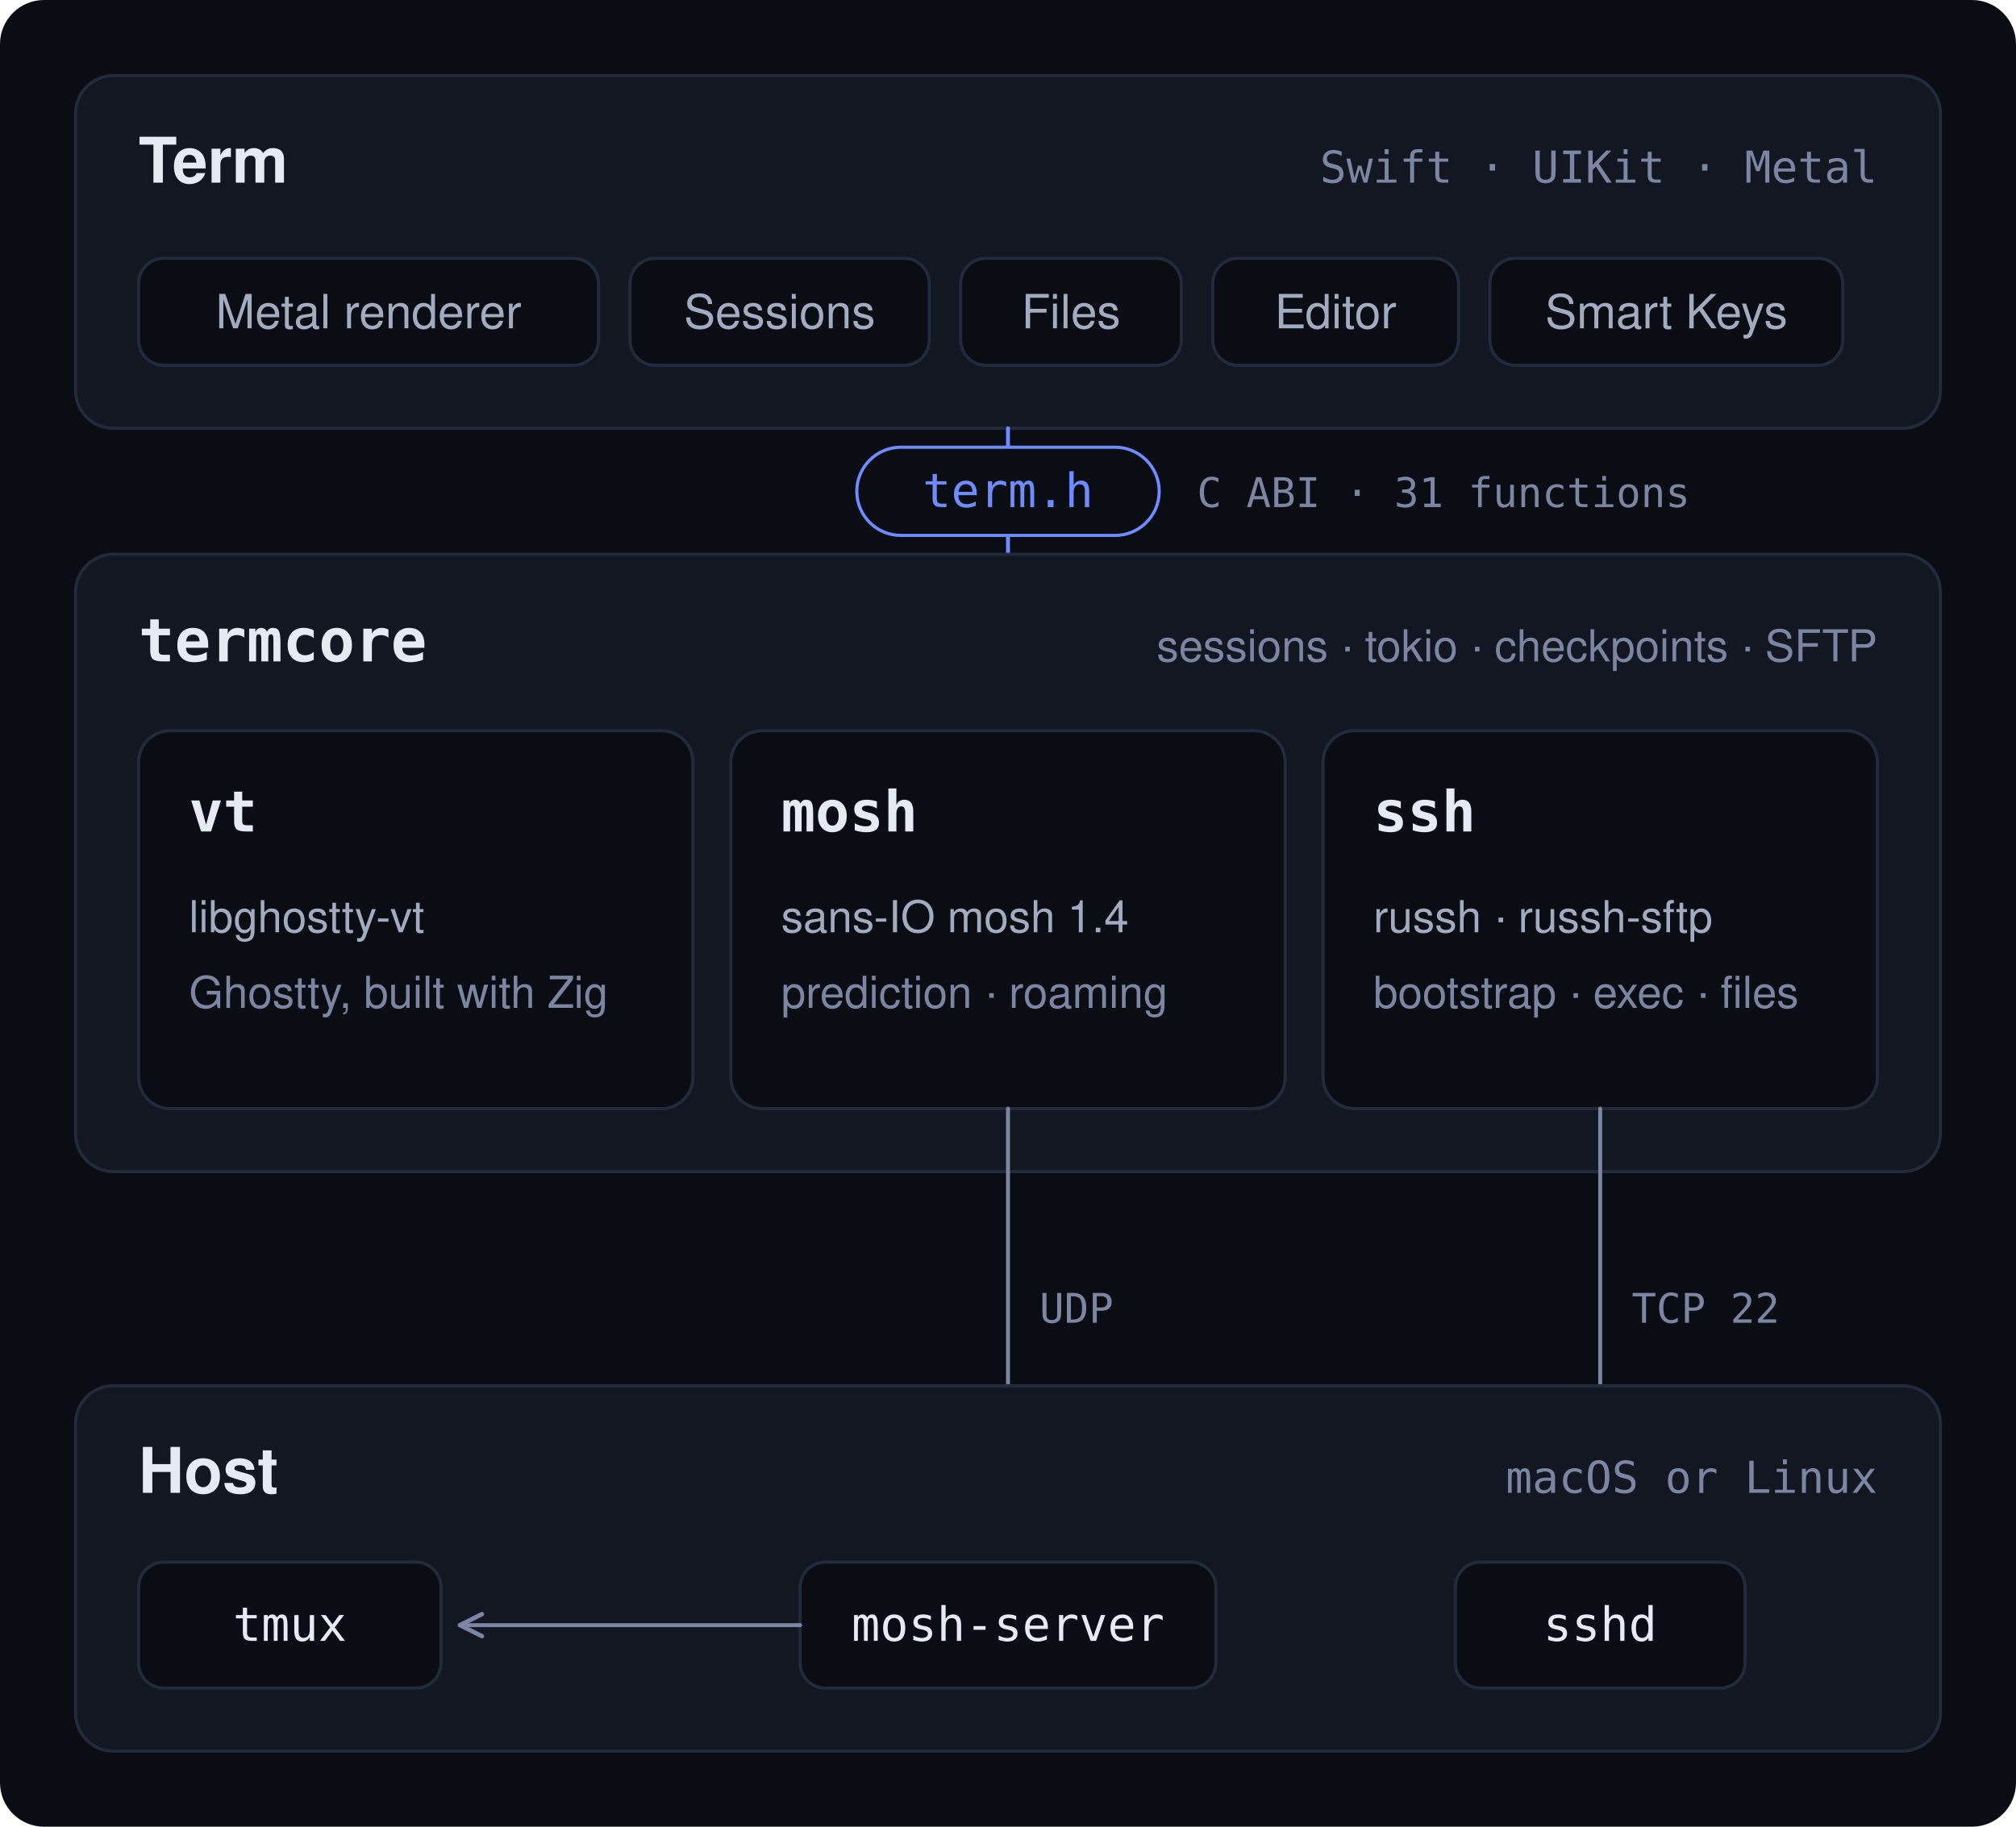
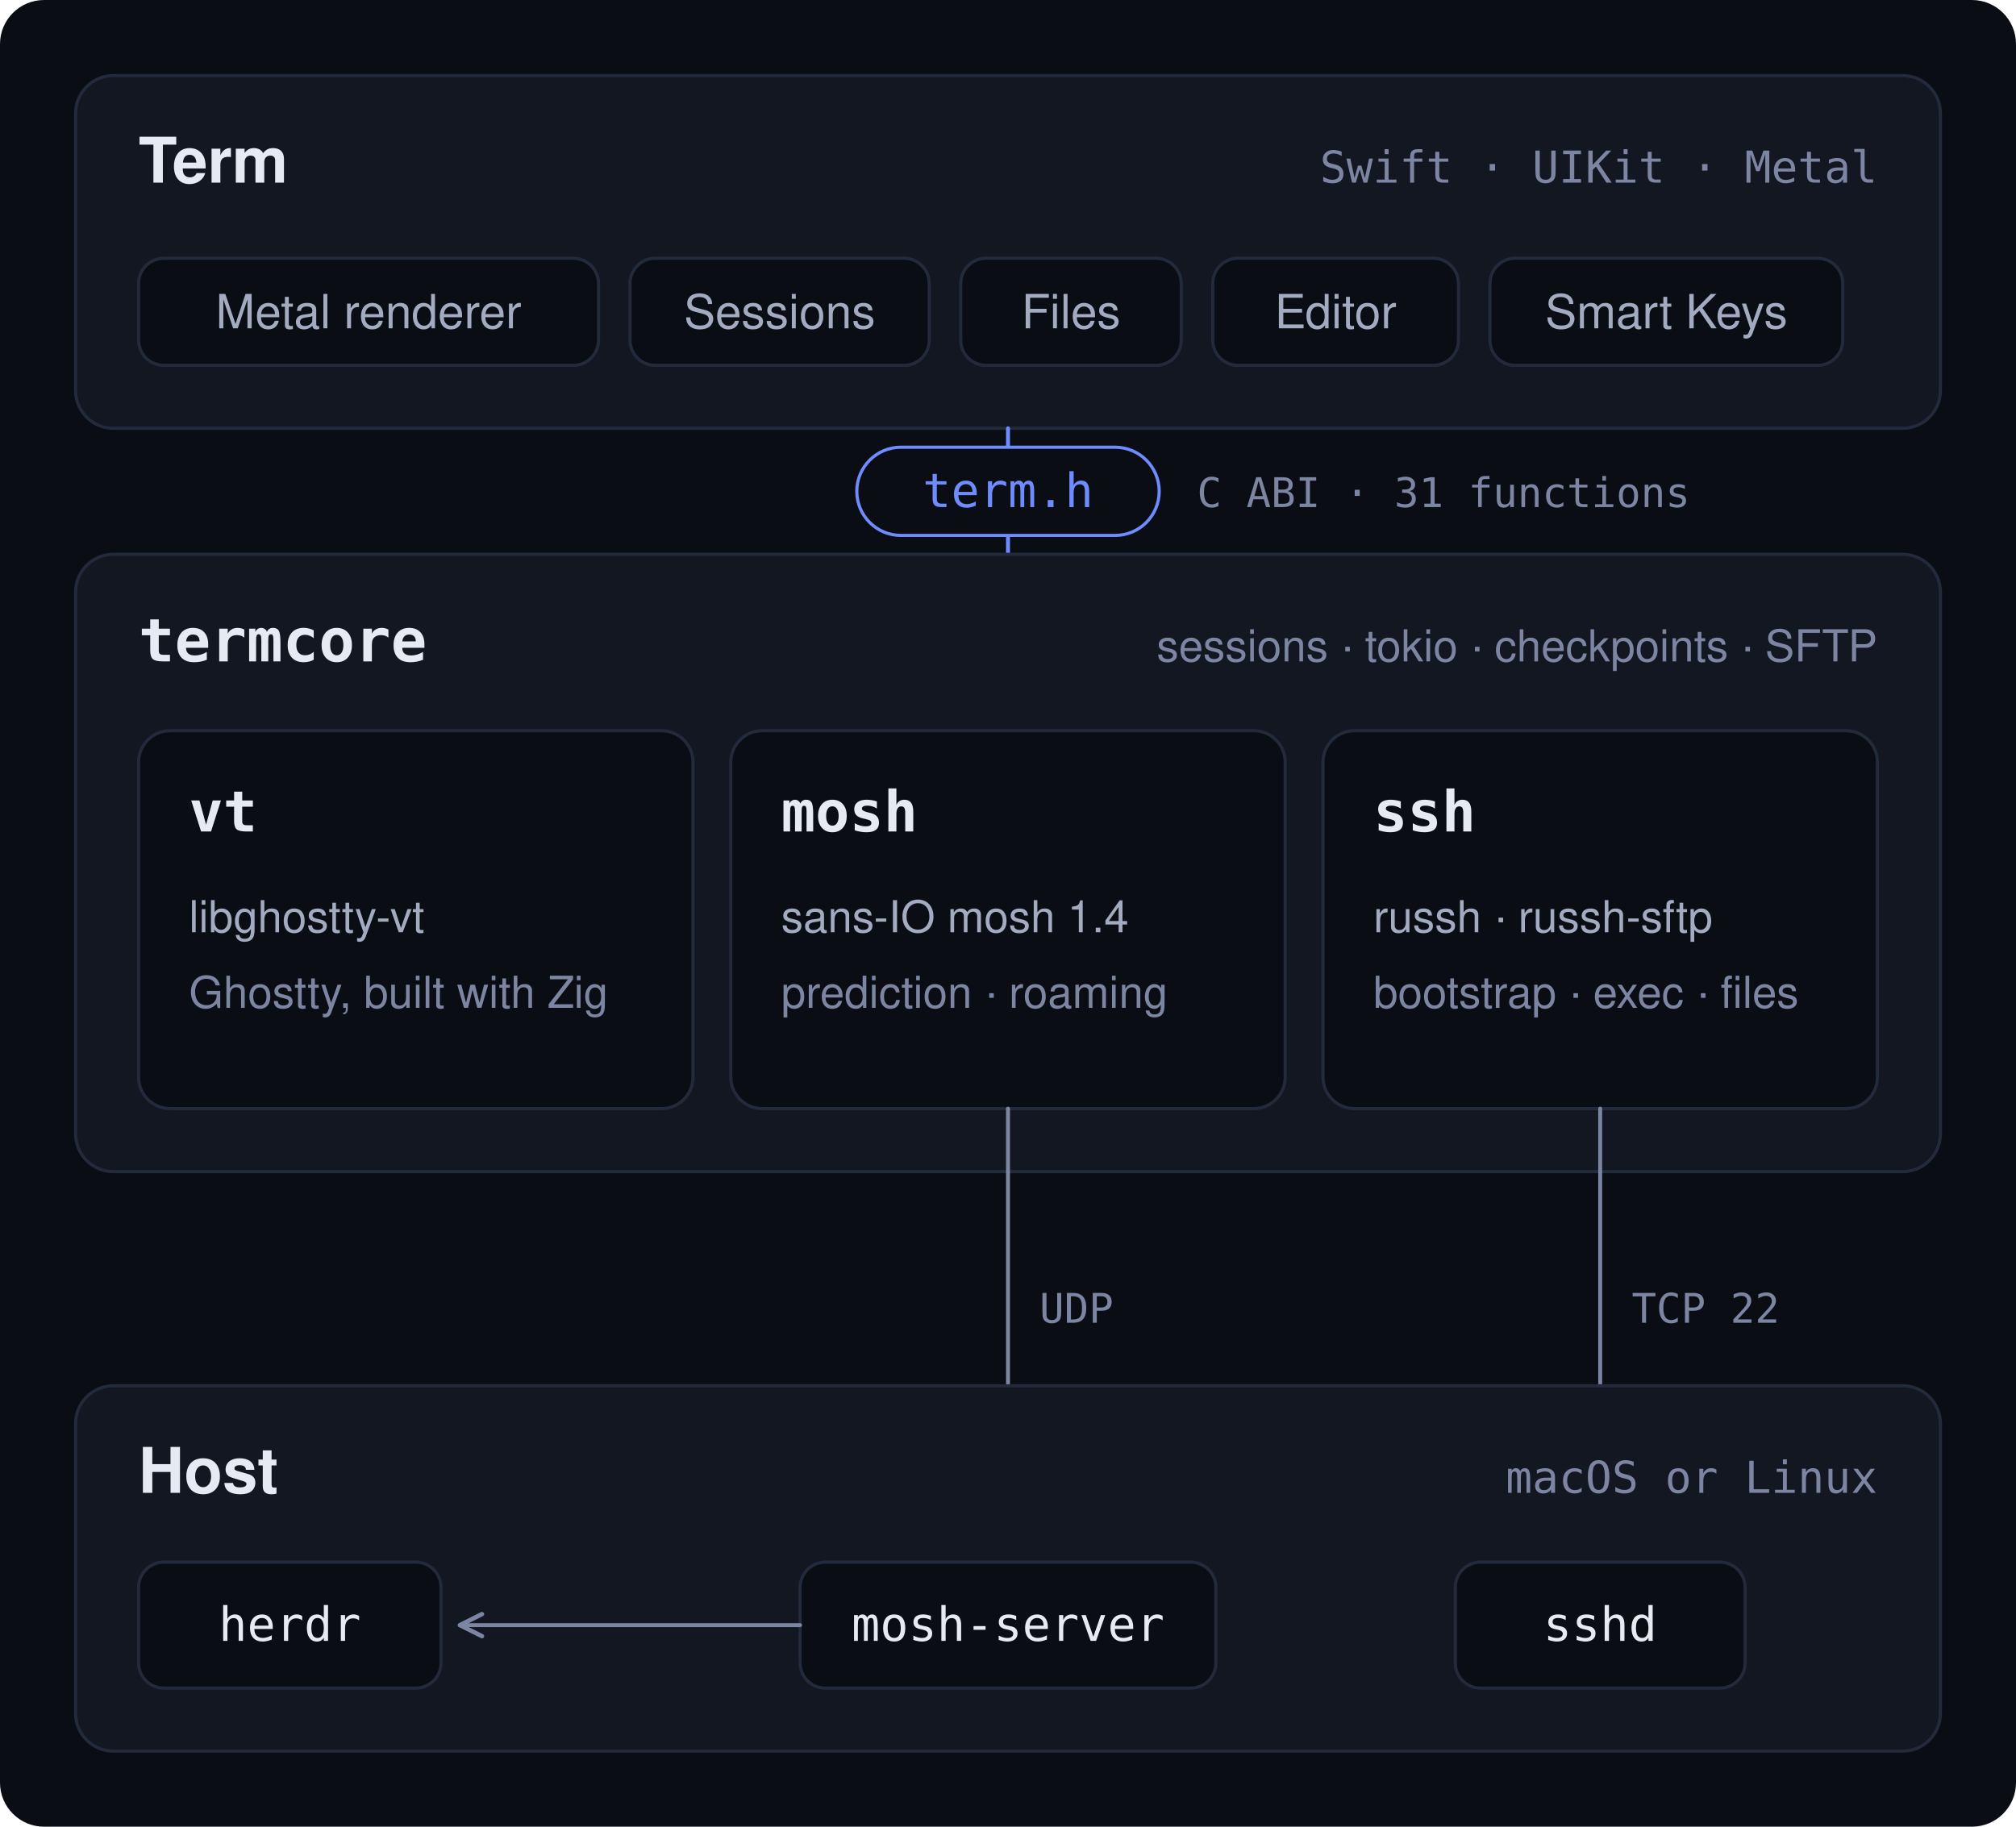
- <svg xmlns="http://www.w3.org/2000/svg" width="640" height="580" viewBox="0 0 640 580" role="img" aria-label="Term architecture: Swift app, term.h C ABI, Rust core (termcore, vt, mosh, ssh), host with tmux, mosh-server and sshd">
+ <svg xmlns="http://www.w3.org/2000/svg" width="640" height="580" viewBox="0 0 640 580" role="img" aria-label="Term architecture: Swift app, term.h C ABI, Rust core (termcore, vt, mosh, ssh), host with herdr, mosh-server and sshd">
  <defs>
    <marker id="a-muted" viewBox="0 0 10 10" refX="9" refY="5" markerWidth="7" markerHeight="7" orient="auto-start-reverse">
      <path d="M1 1L9 5L1 9" fill="none" stroke="#7c85a1" stroke-width="1.6" stroke-linecap="round" stroke-linejoin="round" />
    </marker>
    <marker id="a-accent" viewBox="0 0 10 10" refX="9" refY="5" markerWidth="7" markerHeight="7" orient="auto-start-reverse">
      <path d="M1 1L9 5L1 9" fill="none" stroke="#6f8cff" stroke-width="1.6" stroke-linecap="round" stroke-linejoin="round" />
    </marker>
  </defs>
  <rect width="640" height="580" rx="14" fill="#0a0d13" />
  <rect x="24" y="24" width="592" height="112" rx="12" fill="#121722" stroke="#232a3b" stroke-width="1" />
  <text x="44" y="58" font-family="Geist, -apple-system, BlinkMacSystemFont, 'Segoe UI', Helvetica, Arial, sans-serif" font-size="20" font-weight="600" fill="#e6eaf3" text-anchor="start">Term</text>
  <text x="596" y="58" font-family="'Geist Mono', ui-monospace, SFMono-Regular, Menlo, Consolas, monospace" font-size="14" font-weight="400" fill="#7c85a1" text-anchor="end">Swift · UIKit · Metal</text>
  <rect x="44" y="82" width="146" height="34" rx="8" fill="#0a0d13" stroke="#232a3b" stroke-width="1" />
  <text x="117.0" y="104.25" font-family="Geist, -apple-system, BlinkMacSystemFont, 'Segoe UI', Helvetica, Arial, sans-serif" font-size="15" font-weight="400" fill="#a2abbf" text-anchor="middle">Metal renderer</text>
  <rect x="200" y="82" width="95" height="34" rx="8" fill="#0a0d13" stroke="#232a3b" stroke-width="1" />
  <text x="247.5" y="104.25" font-family="Geist, -apple-system, BlinkMacSystemFont, 'Segoe UI', Helvetica, Arial, sans-serif" font-size="15" font-weight="400" fill="#a2abbf" text-anchor="middle">Sessions</text>
  <rect x="305" y="82" width="70" height="34" rx="8" fill="#0a0d13" stroke="#232a3b" stroke-width="1" />
  <text x="340.0" y="104.25" font-family="Geist, -apple-system, BlinkMacSystemFont, 'Segoe UI', Helvetica, Arial, sans-serif" font-size="15" font-weight="400" fill="#a2abbf" text-anchor="middle">Files</text>
  <rect x="385" y="82" width="78" height="34" rx="8" fill="#0a0d13" stroke="#232a3b" stroke-width="1" />
  <text x="424.0" y="104.25" font-family="Geist, -apple-system, BlinkMacSystemFont, 'Segoe UI', Helvetica, Arial, sans-serif" font-size="15" font-weight="400" fill="#a2abbf" text-anchor="middle">Editor</text>
  <rect x="473" y="82" width="112" height="34" rx="8" fill="#0a0d13" stroke="#232a3b" stroke-width="1" />
  <text x="529.0" y="104.25" font-family="Geist, -apple-system, BlinkMacSystemFont, 'Segoe UI', Helvetica, Arial, sans-serif" font-size="15" font-weight="400" fill="#a2abbf" text-anchor="middle">Smart Keys</text>
  <path d="M320 136V176" fill="none" stroke="#6f8cff" stroke-width="1.25" stroke-linecap="round" stroke-linejoin="round" />
  <rect x="272" y="142" width="96" height="28" rx="14" fill="#0a0d13" stroke="#6f8cff" stroke-width="1" />
  <text x="320" y="161" font-family="'Geist Mono', ui-monospace, SFMono-Regular, Menlo, Consolas, monospace" font-size="15" font-weight="400" fill="#6f8cff" text-anchor="middle">term.h</text>
  <text x="380" y="161" font-family="'Geist Mono', ui-monospace, SFMono-Regular, Menlo, Consolas, monospace" font-size="13" font-weight="400" fill="#7c85a1" text-anchor="start">C ABI · 31 functions</text>
  <rect x="24" y="176" width="592" height="196" rx="12" fill="#121722" stroke="#232a3b" stroke-width="1" />
  <text x="44" y="210" font-family="'Geist Mono', ui-monospace, SFMono-Regular, Menlo, Consolas, monospace" font-size="19" font-weight="550" fill="#e6eaf3" text-anchor="start">termcore</text>
  <text x="596" y="210" font-family="Geist, -apple-system, BlinkMacSystemFont, 'Segoe UI', Helvetica, Arial, sans-serif" font-size="14" font-weight="400" fill="#7c85a1" text-anchor="end">sessions · tokio · checkpoints · SFTP</text>
  <rect x="44" y="232" width="176" height="120" rx="10" fill="#0a0d13" stroke="#232a3b" stroke-width="1" />
  <text x="60" y="264" font-family="'Geist Mono', ui-monospace, SFMono-Regular, Menlo, Consolas, monospace" font-size="18" font-weight="550" fill="#e6eaf3" text-anchor="start">vt</text>
  <text x="60" y="296" font-family="Geist, -apple-system, BlinkMacSystemFont, 'Segoe UI', Helvetica, Arial, sans-serif" font-size="14" font-weight="400" fill="#a2abbf" text-anchor="start">libghostty-vt</text>
  <text x="60" y="320" font-family="Geist, -apple-system, BlinkMacSystemFont, 'Segoe UI', Helvetica, Arial, sans-serif" font-size="14" font-weight="400" fill="#7c85a1" text-anchor="start">Ghostty, built with Zig</text>
  <rect x="232" y="232" width="176" height="120" rx="10" fill="#0a0d13" stroke="#232a3b" stroke-width="1" />
  <text x="248" y="264" font-family="'Geist Mono', ui-monospace, SFMono-Regular, Menlo, Consolas, monospace" font-size="18" font-weight="550" fill="#e6eaf3" text-anchor="start">mosh</text>
  <text x="248" y="296" font-family="Geist, -apple-system, BlinkMacSystemFont, 'Segoe UI', Helvetica, Arial, sans-serif" font-size="14" font-weight="400" fill="#a2abbf" text-anchor="start">sans-IO mosh 1.4</text>
  <text x="248" y="320" font-family="Geist, -apple-system, BlinkMacSystemFont, 'Segoe UI', Helvetica, Arial, sans-serif" font-size="14" font-weight="400" fill="#7c85a1" text-anchor="start">prediction · roaming</text>
  <rect x="420" y="232" width="176" height="120" rx="10" fill="#0a0d13" stroke="#232a3b" stroke-width="1" />
  <text x="436" y="264" font-family="'Geist Mono', ui-monospace, SFMono-Regular, Menlo, Consolas, monospace" font-size="18" font-weight="550" fill="#e6eaf3" text-anchor="start">ssh</text>
  <text x="436" y="296" font-family="Geist, -apple-system, BlinkMacSystemFont, 'Segoe UI', Helvetica, Arial, sans-serif" font-size="14" font-weight="400" fill="#a2abbf" text-anchor="start">russh · russh-sftp</text>
  <text x="436" y="320" font-family="Geist, -apple-system, BlinkMacSystemFont, 'Segoe UI', Helvetica, Arial, sans-serif" font-size="14" font-weight="400" fill="#7c85a1" text-anchor="start">bootstrap · exec · files</text>
  <path d="M320 352V488" fill="none" stroke="#7c85a1" stroke-width="1.25" stroke-linecap="round" stroke-linejoin="round" marker-end="url(#a-muted)" />
  <path d="M508 352V488" fill="none" stroke="#7c85a1" stroke-width="1.25" stroke-linecap="round" stroke-linejoin="round" marker-end="url(#a-muted)" />
  <text x="330" y="420" font-family="'Geist Mono', ui-monospace, SFMono-Regular, Menlo, Consolas, monospace" font-size="13" font-weight="400" fill="#7c85a1" text-anchor="start">UDP</text>
  <text x="518" y="420" font-family="'Geist Mono', ui-monospace, SFMono-Regular, Menlo, Consolas, monospace" font-size="13" font-weight="400" fill="#7c85a1" text-anchor="start">TCP 22</text>
  <rect x="24" y="440" width="592" height="116" rx="12" fill="#121722" stroke="#232a3b" stroke-width="1" />
  <text x="44" y="474" font-family="Geist, -apple-system, BlinkMacSystemFont, 'Segoe UI', Helvetica, Arial, sans-serif" font-size="20" font-weight="600" fill="#e6eaf3" text-anchor="start">Host</text>
  <text x="596" y="474" font-family="'Geist Mono', ui-monospace, SFMono-Regular, Menlo, Consolas, monospace" font-size="14" font-weight="400" fill="#7c85a1" text-anchor="end">macOS or Linux</text>
  <rect x="44" y="496" width="96" height="40" rx="8" fill="#0a0d13" stroke="#232a3b" stroke-width="1" />
-   <text x="92" y="521" font-family="'Geist Mono', ui-monospace, SFMono-Regular, Menlo, Consolas, monospace" font-size="15" font-weight="400" fill="#e6eaf3" text-anchor="middle">tmux</text>
+   <text x="92" y="521" font-family="'Geist Mono', ui-monospace, SFMono-Regular, Menlo, Consolas, monospace" font-size="15" font-weight="400" fill="#e6eaf3" text-anchor="middle">herdr</text>
  <rect x="254" y="496" width="132" height="40" rx="8" fill="#0a0d13" stroke="#232a3b" stroke-width="1" />
  <text x="320" y="521" font-family="'Geist Mono', ui-monospace, SFMono-Regular, Menlo, Consolas, monospace" font-size="15" font-weight="400" fill="#e6eaf3" text-anchor="middle">mosh-server</text>
  <rect x="462" y="496" width="92" height="40" rx="8" fill="#0a0d13" stroke="#232a3b" stroke-width="1" />
  <text x="508" y="521" font-family="'Geist Mono', ui-monospace, SFMono-Regular, Menlo, Consolas, monospace" font-size="15" font-weight="400" fill="#e6eaf3" text-anchor="middle">sshd</text>
  <path d="M254 516H146" fill="none" stroke="#7c85a1" stroke-width="1.25" stroke-linecap="round" stroke-linejoin="round" marker-end="url(#a-muted)" />
</svg>
